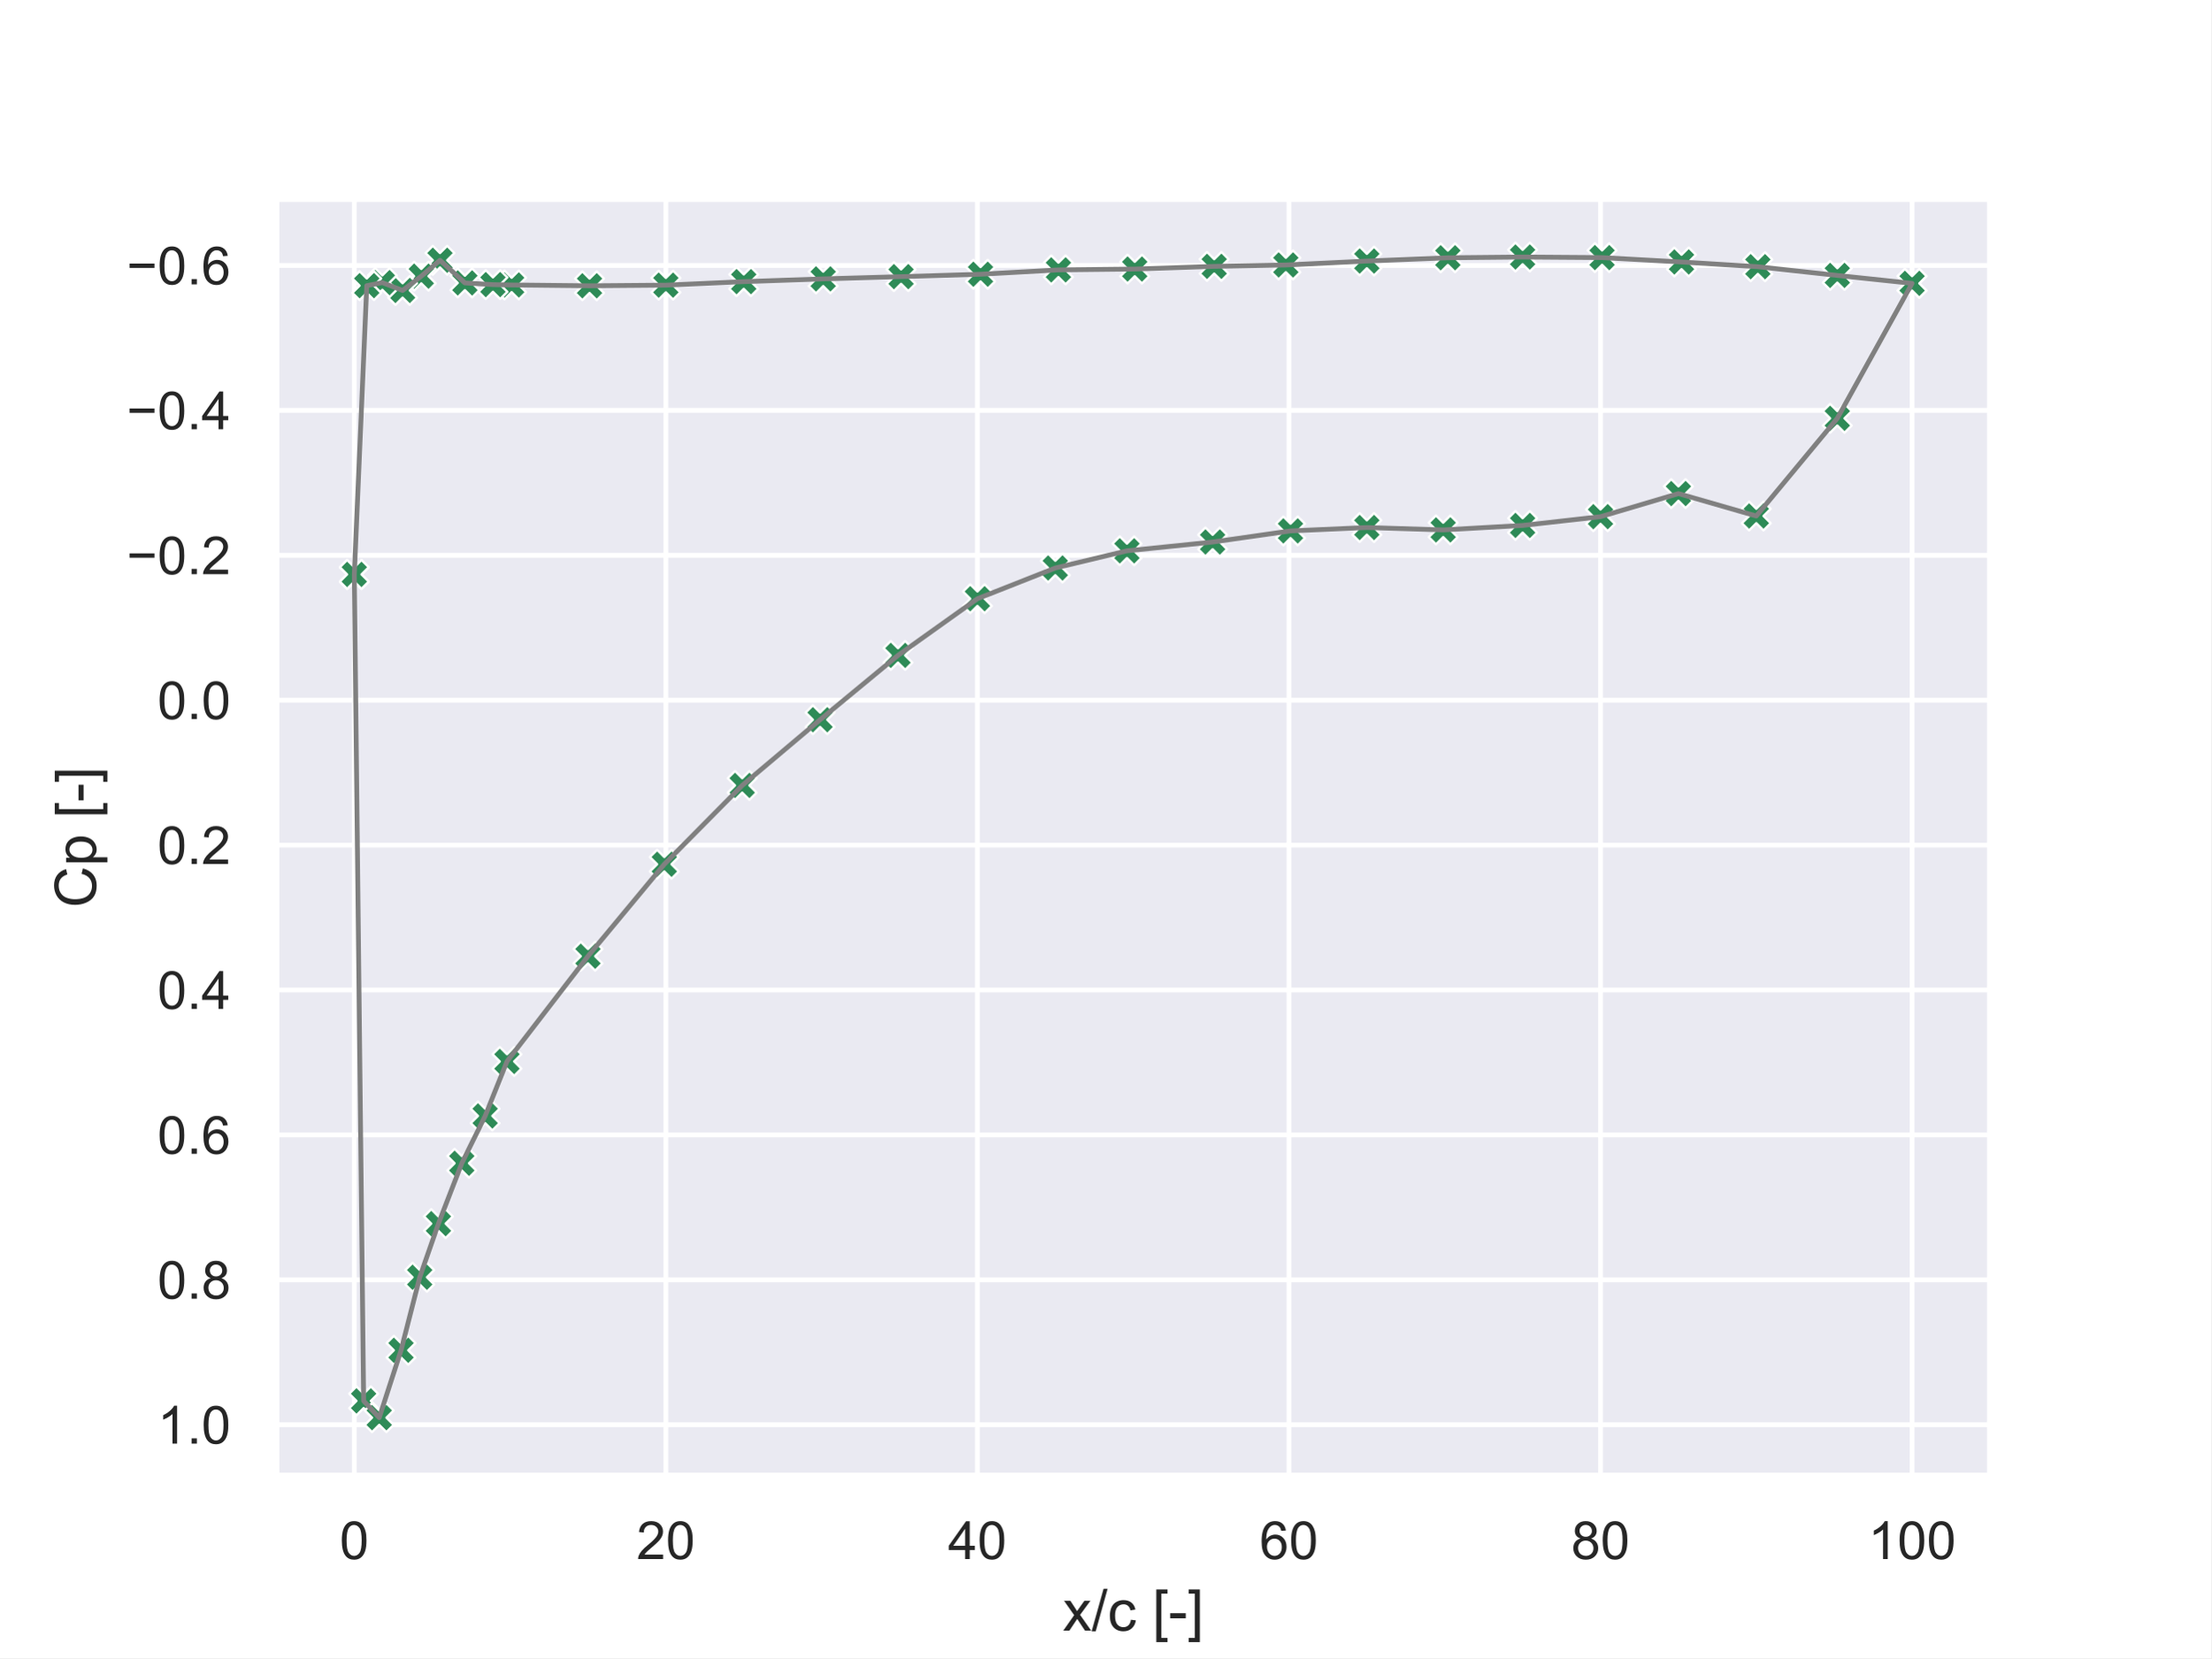
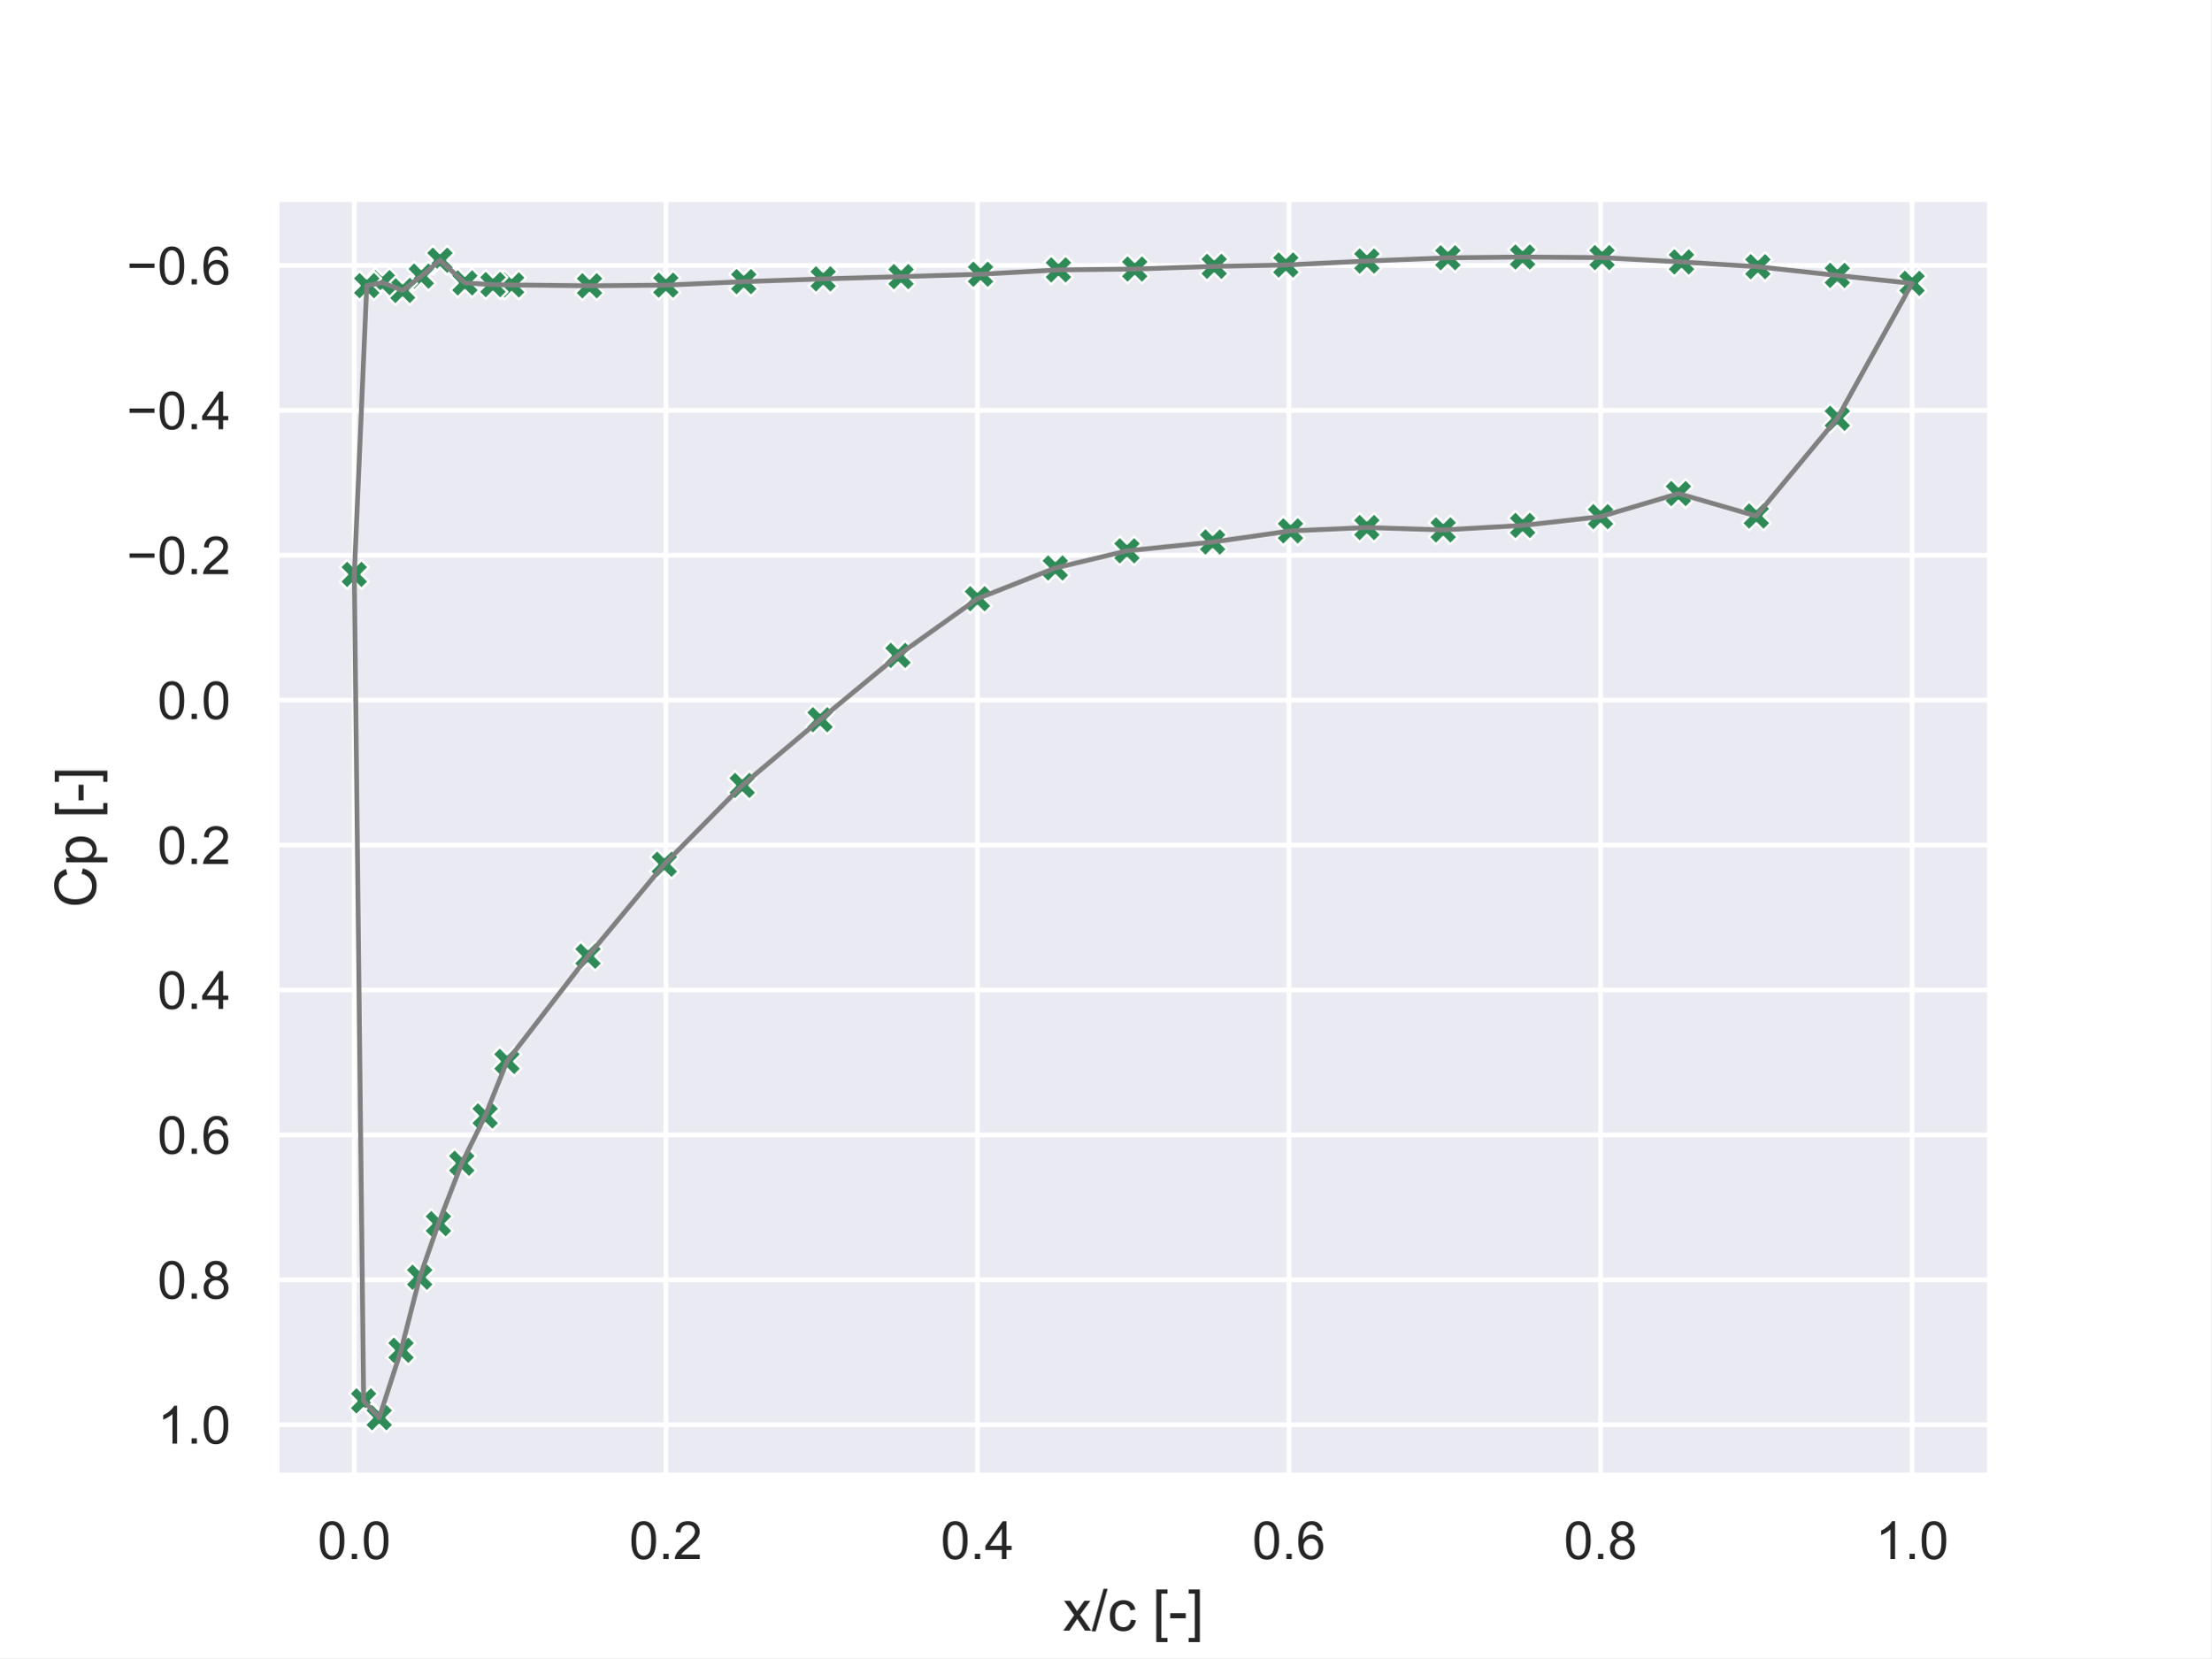
<svg xmlns="http://www.w3.org/2000/svg" xmlns:xlink="http://www.w3.org/1999/xlink" width="460.8pt" height="345.6pt" viewBox="0 0 460.8 345.6" version="1.1">
  <defs>
    <style type="text/css">*{stroke-linejoin: round; stroke-linecap: butt}</style>
  </defs>
  <g id="figure_1">
    <g id="patch_1">
      <path d="M 0 345.6  L 460.8 345.6  L 460.8 0  L 0 0  z " style="fill: #ffffff" />
    </g>
    <g id="axes_1">
      <g id="patch_2">
        <path d="M 57.6 307.584  L 414.72 307.584  L 414.72 41.472  L 57.6 41.472  z " style="fill: #eaeaf2" />
      </g>
      <g id="matplotlib.axis_1">
        <g id="xtick_1">
          <g id="line2d_1">
-             <path d="M 73.833 307.584  L 73.833 41.472  " clip-path="url(#pb907791fc3)" style="fill: none; stroke: #ffffff; stroke-linecap: round" />
+             <path d="M 73.833 307.584  L 73.833 41.472  " clip-path="url(#p672d8931f0)" style="fill: none; stroke: #ffffff; stroke-linecap: round" />
          </g>
          <g id="text_1">
-             <g style="fill: #262626" transform="translate(70.77421 324.9576) scale(0.11 -0.11)">
+             <g style="fill: #262626" transform="translate(66.18773 324.9576) scale(0.11 -0.11)">
              <defs>
                <path id="ArialMT-30" d="M 266 2259  Q 266 3072 433 3567  Q 600 4063 929 4331  Q 1259 4600 1759 4600  Q 2128 4600 2406 4451  Q 2684 4303 2865 4023  Q 3047 3744 3150 3342  Q 3253 2941 3253 2259  Q 3253 1453 3087 958  Q 2922 463 2592 192  Q 2263 -78 1759 -78  Q 1097 -78 719 397  Q 266 969 266 2259  z M 844 2259  Q 844 1131 1108 757  Q 1372 384 1759 384  Q 2147 384 2411 759  Q 2675 1134 2675 2259  Q 2675 3391 2411 3762  Q 2147 4134 1753 4134  Q 1366 4134 1134 3806  Q 844 3388 844 2259  z " transform="scale(0.015625)" />
-               </defs>
-               <use xlink:href="#ArialMT-30" />
+                 <path id="ArialMT-2e" d="M 581 0  L 581 641  L 1222 641  L 1222 0  L 581 0  z " transform="scale(0.015625)" />
+               </defs>
+               <use xlink:href="#ArialMT-30" />
+               <use xlink:href="#ArialMT-2e" x="55.615" />
+               <use xlink:href="#ArialMT-30" x="83.398" />
            </g>
          </g>
        </g>
        <g id="xtick_2">
          <g id="line2d_2">
-             <path d="M 138.764 307.584  L 138.764 41.472  " clip-path="url(#pb907791fc3)" style="fill: none; stroke: #ffffff; stroke-linecap: round" />
+             <path d="M 138.764 307.584  L 138.764 41.472  " clip-path="url(#p672d8931f0)" style="fill: none; stroke: #ffffff; stroke-linecap: round" />
          </g>
          <g id="text_2">
-             <g style="fill: #262626" transform="translate(132.6466 324.9576) scale(0.11 -0.11)">
+             <g style="fill: #262626" transform="translate(131.1186 324.9576) scale(0.11 -0.11)">
              <defs>
                <path id="ArialMT-32" d="M 3222 541  L 3222 0  L 194 0  Q 188 203 259 391  Q 375 700 629 1000  Q 884 1300 1366 1694  Q 2113 2306 2375 2664  Q 2638 3022 2638 3341  Q 2638 3675 2398 3904  Q 2159 4134 1775 4134  Q 1369 4134 1125 3890  Q 881 3647 878 3216  L 300 3275  Q 359 3922 746 4261  Q 1134 4600 1788 4600  Q 2447 4600 2831 4234  Q 3216 3869 3216 3328  Q 3216 3053 3103 2787  Q 2991 2522 2730 2228  Q 2469 1934 1863 1422  Q 1356 997 1212 845  Q 1069 694 975 541  L 3222 541  z " transform="scale(0.015625)" />
              </defs>
-               <use xlink:href="#ArialMT-32" />
-               <use xlink:href="#ArialMT-30" x="55.615" />
+               <use xlink:href="#ArialMT-30" />
+               <use xlink:href="#ArialMT-2e" x="55.615" />
+               <use xlink:href="#ArialMT-32" x="83.398" />
            </g>
          </g>
        </g>
        <g id="xtick_3">
          <g id="line2d_3">
-             <path d="M 203.695 307.584  L 203.695 41.472  " clip-path="url(#pb907791fc3)" style="fill: none; stroke: #ffffff; stroke-linecap: round" />
+             <path d="M 203.695 307.584  L 203.695 41.472  " clip-path="url(#p672d8931f0)" style="fill: none; stroke: #ffffff; stroke-linecap: round" />
          </g>
          <g id="text_3">
-             <g style="fill: #262626" transform="translate(197.5775 324.9576) scale(0.11 -0.11)">
+             <g style="fill: #262626" transform="translate(196.0495 324.9576) scale(0.11 -0.11)">
              <defs>
                <path id="ArialMT-34" d="M 2069 0  L 2069 1097  L 81 1097  L 81 1613  L 2172 4581  L 2631 4581  L 2631 1613  L 3250 1613  L 3250 1097  L 2631 1097  L 2631 0  L 2069 0  z M 2069 1613  L 2069 3678  L 634 1613  L 2069 1613  z " transform="scale(0.015625)" />
              </defs>
-               <use xlink:href="#ArialMT-34" />
-               <use xlink:href="#ArialMT-30" x="55.615" />
+               <use xlink:href="#ArialMT-30" />
+               <use xlink:href="#ArialMT-2e" x="55.615" />
+               <use xlink:href="#ArialMT-34" x="83.398" />
            </g>
          </g>
        </g>
        <g id="xtick_4">
          <g id="line2d_4">
-             <path d="M 268.625 307.584  L 268.625 41.472  " clip-path="url(#pb907791fc3)" style="fill: none; stroke: #ffffff; stroke-linecap: round" />
+             <path d="M 268.625 307.584  L 268.625 41.472  " clip-path="url(#p672d8931f0)" style="fill: none; stroke: #ffffff; stroke-linecap: round" />
          </g>
          <g id="text_4">
-             <g style="fill: #262626" transform="translate(262.5084 324.9576) scale(0.11 -0.11)">
+             <g style="fill: #262626" transform="translate(260.9805 324.9576) scale(0.11 -0.11)">
              <defs>
                <path id="ArialMT-36" d="M 3184 3459  L 2625 3416  Q 2550 3747 2413 3897  Q 2184 4138 1850 4138  Q 1581 4138 1378 3988  Q 1113 3794 959 3422  Q 806 3050 800 2363  Q 1003 2672 1297 2822  Q 1591 2972 1913 2972  Q 2475 2972 2870 2558  Q 3266 2144 3266 1488  Q 3266 1056 3080 686  Q 2894 316 2569 119  Q 2244 -78 1831 -78  Q 1128 -78 684 439  Q 241 956 241 2144  Q 241 3472 731 4075  Q 1159 4600 1884 4600  Q 2425 4600 2770 4297  Q 3116 3994 3184 3459  z M 888 1484  Q 888 1194 1011 928  Q 1134 663 1356 523  Q 1578 384 1822 384  Q 2178 384 2434 671  Q 2691 959 2691 1453  Q 2691 1928 2437 2201  Q 2184 2475 1800 2475  Q 1419 2475 1153 2201  Q 888 1928 888 1484  z " transform="scale(0.015625)" />
              </defs>
-               <use xlink:href="#ArialMT-36" />
-               <use xlink:href="#ArialMT-30" x="55.615" />
+               <use xlink:href="#ArialMT-30" />
+               <use xlink:href="#ArialMT-2e" x="55.615" />
+               <use xlink:href="#ArialMT-36" x="83.398" />
            </g>
          </g>
        </g>
        <g id="xtick_5">
          <g id="line2d_5">
-             <path d="M 333.556 307.584  L 333.556 41.472  " clip-path="url(#pb907791fc3)" style="fill: none; stroke: #ffffff; stroke-linecap: round" />
+             <path d="M 333.556 307.584  L 333.556 41.472  " clip-path="url(#p672d8931f0)" style="fill: none; stroke: #ffffff; stroke-linecap: round" />
          </g>
          <g id="text_5">
-             <g style="fill: #262626" transform="translate(327.4393 324.9576) scale(0.11 -0.11)">
+             <g style="fill: #262626" transform="translate(325.9114 324.9576) scale(0.11 -0.11)">
              <defs>
                <path id="ArialMT-38" d="M 1131 2484  Q 781 2613 612 2850  Q 444 3088 444 3419  Q 444 3919 803 4259  Q 1163 4600 1759 4600  Q 2359 4600 2725 4251  Q 3091 3903 3091 3403  Q 3091 3084 2923 2848  Q 2756 2613 2416 2484  Q 2838 2347 3058 2040  Q 3278 1734 3278 1309  Q 3278 722 2862 322  Q 2447 -78 1769 -78  Q 1091 -78 675 323  Q 259 725 259 1325  Q 259 1772 486 2073  Q 713 2375 1131 2484  z M 1019 3438  Q 1019 3113 1228 2906  Q 1438 2700 1772 2700  Q 2097 2700 2305 2904  Q 2513 3109 2513 3406  Q 2513 3716 2298 3927  Q 2084 4138 1766 4138  Q 1444 4138 1231 3931  Q 1019 3725 1019 3438  z M 838 1322  Q 838 1081 952 856  Q 1066 631 1291 507  Q 1516 384 1775 384  Q 2178 384 2440 643  Q 2703 903 2703 1303  Q 2703 1709 2433 1975  Q 2163 2241 1756 2241  Q 1359 2241 1098 1978  Q 838 1716 838 1322  z " transform="scale(0.015625)" />
              </defs>
-               <use xlink:href="#ArialMT-38" />
-               <use xlink:href="#ArialMT-30" x="55.615" />
+               <use xlink:href="#ArialMT-30" />
+               <use xlink:href="#ArialMT-2e" x="55.615" />
+               <use xlink:href="#ArialMT-38" x="83.398" />
            </g>
          </g>
        </g>
        <g id="xtick_6">
          <g id="line2d_6">
-             <path d="M 398.487 307.584  L 398.487 41.472  " clip-path="url(#pb907791fc3)" style="fill: none; stroke: #ffffff; stroke-linecap: round" />
+             <path d="M 398.487 307.584  L 398.487 41.472  " clip-path="url(#p672d8931f0)" style="fill: none; stroke: #ffffff; stroke-linecap: round" />
          </g>
          <g id="text_6">
-             <g style="fill: #262626" transform="translate(389.3117 324.9576) scale(0.11 -0.11)">
+             <g style="fill: #262626" transform="translate(390.8423 324.9576) scale(0.11 -0.11)">
              <defs>
                <path id="ArialMT-31" d="M 2384 0  L 1822 0  L 1822 3584  Q 1619 3391 1289 3197  Q 959 3003 697 2906  L 697 3450  Q 1169 3672 1522 3987  Q 1875 4303 2022 4600  L 2384 4600  L 2384 0  z " transform="scale(0.015625)" />
              </defs>
              <use xlink:href="#ArialMT-31" />
-               <use xlink:href="#ArialMT-30" x="55.615" />
-               <use xlink:href="#ArialMT-30" x="111.23" />
+               <use xlink:href="#ArialMT-2e" x="55.615" />
+               <use xlink:href="#ArialMT-30" x="83.398" />
            </g>
          </g>
        </g>
        <g id="text_7">
          <g style="fill: #262626" transform="translate(221.4947 339.8795) scale(0.12 -0.12)">
            <defs>
              <path id="ArialMT-78" d="M 47 0  L 1259 1725  L 138 3319  L 841 3319  L 1350 2541  Q 1494 2319 1581 2169  Q 1719 2375 1834 2534  L 2394 3319  L 3066 3319  L 1919 1756  L 3153 0  L 2463 0  L 1781 1031  L 1600 1309  L 728 0  L 47 0  z " transform="scale(0.015625)" />
              <path id="ArialMT-2f" d="M 0 -78  L 1328 4659  L 1778 4659  L 453 -78  L 0 -78  z " transform="scale(0.015625)" />
              <path id="ArialMT-63" d="M 2588 1216  L 3141 1144  Q 3050 572 2676 248  Q 2303 -75 1759 -75  Q 1078 -75 664 370  Q 250 816 250 1647  Q 250 2184 428 2587  Q 606 2991 970 3192  Q 1334 3394 1763 3394  Q 2303 3394 2647 3120  Q 2991 2847 3088 2344  L 2541 2259  Q 2463 2594 2264 2762  Q 2066 2931 1784 2931  Q 1359 2931 1093 2626  Q 828 2322 828 1663  Q 828 994 1084 691  Q 1341 388 1753 388  Q 2084 388 2306 591  Q 2528 794 2588 1216  z " transform="scale(0.015625)" />
              <path id="ArialMT-20" transform="scale(0.015625)" />
              <path id="ArialMT-5b" d="M 434 -1272  L 434 4581  L 1675 4581  L 1675 4116  L 997 4116  L 997 -806  L 1675 -806  L 1675 -1272  L 434 -1272  z " transform="scale(0.015625)" />
              <path id="ArialMT-2d" d="M 203 1375  L 203 1941  L 1931 1941  L 1931 1375  L 203 1375  z " transform="scale(0.015625)" />
              <path id="ArialMT-5d" d="M 1363 -1272  L 122 -1272  L 122 -806  L 800 -806  L 800 4116  L 122 4116  L 122 4581  L 1363 4581  L 1363 -1272  z " transform="scale(0.015625)" />
            </defs>
            <use xlink:href="#ArialMT-78" />
            <use xlink:href="#ArialMT-2f" x="50" />
            <use xlink:href="#ArialMT-63" x="77.783" />
            <use xlink:href="#ArialMT-20" x="127.783" />
            <use xlink:href="#ArialMT-5b" x="155.566" />
            <use xlink:href="#ArialMT-2d" x="183.35" />
            <use xlink:href="#ArialMT-5d" x="216.65" />
          </g>
        </g>
      </g>
      <g id="matplotlib.axis_2">
        <g id="ytick_1">
          <g id="line2d_7">
-             <path d="M 57.6 55.33  L 414.72 55.33  " clip-path="url(#pb907791fc3)" style="fill: none; stroke: #ffffff; stroke-linecap: round" />
+             <path d="M 57.6 55.33  L 414.72 55.33  " clip-path="url(#p672d8931f0)" style="fill: none; stroke: #ffffff; stroke-linecap: round" />
          </g>
          <g id="text_8">
            <g style="fill: #262626" transform="translate(26.38531 59.26719) scale(0.11 -0.11)">
              <defs>
                <path id="ArialMT-2212" d="M 3381 1997  L 356 1997  L 356 2522  L 3381 2522  L 3381 1997  z " transform="scale(0.015625)" />
-                 <path id="ArialMT-2e" d="M 581 0  L 581 641  L 1222 641  L 1222 0  L 581 0  z " transform="scale(0.015625)" />
              </defs>
              <use xlink:href="#ArialMT-2212" />
              <use xlink:href="#ArialMT-30" x="58.398" />
              <use xlink:href="#ArialMT-2e" x="114.014" />
              <use xlink:href="#ArialMT-36" x="141.797" />
            </g>
          </g>
        </g>
        <g id="ytick_2">
          <g id="line2d_8">
-             <path d="M 57.6 85.534  L 414.72 85.534  " clip-path="url(#pb907791fc3)" style="fill: none; stroke: #ffffff; stroke-linecap: round" />
+             <path d="M 57.6 85.534  L 414.72 85.534  " clip-path="url(#p672d8931f0)" style="fill: none; stroke: #ffffff; stroke-linecap: round" />
          </g>
          <g id="text_9">
            <g style="fill: #262626" transform="translate(26.38531 89.47094) scale(0.11 -0.11)">
              <use xlink:href="#ArialMT-2212" />
              <use xlink:href="#ArialMT-30" x="58.398" />
              <use xlink:href="#ArialMT-2e" x="114.014" />
              <use xlink:href="#ArialMT-34" x="141.797" />
            </g>
          </g>
        </g>
        <g id="ytick_3">
          <g id="line2d_9">
-             <path d="M 57.6 115.738  L 414.72 115.738  " clip-path="url(#pb907791fc3)" style="fill: none; stroke: #ffffff; stroke-linecap: round" />
+             <path d="M 57.6 115.738  L 414.72 115.738  " clip-path="url(#p672d8931f0)" style="fill: none; stroke: #ffffff; stroke-linecap: round" />
          </g>
          <g id="text_10">
            <g style="fill: #262626" transform="translate(26.38531 119.6747) scale(0.11 -0.11)">
              <use xlink:href="#ArialMT-2212" />
              <use xlink:href="#ArialMT-30" x="58.398" />
              <use xlink:href="#ArialMT-2e" x="114.014" />
              <use xlink:href="#ArialMT-32" x="141.797" />
            </g>
          </g>
        </g>
        <g id="ytick_4">
          <g id="line2d_10">
-             <path d="M 57.6 145.942  L 414.72 145.942  " clip-path="url(#pb907791fc3)" style="fill: none; stroke: #ffffff; stroke-linecap: round" />
+             <path d="M 57.6 145.942  L 414.72 145.942  " clip-path="url(#p672d8931f0)" style="fill: none; stroke: #ffffff; stroke-linecap: round" />
          </g>
          <g id="text_11">
            <g style="fill: #262626" transform="translate(32.81 149.8785) scale(0.11 -0.11)">
              <use xlink:href="#ArialMT-30" />
              <use xlink:href="#ArialMT-2e" x="55.615" />
              <use xlink:href="#ArialMT-30" x="83.398" />
            </g>
          </g>
        </g>
        <g id="ytick_5">
          <g id="line2d_11">
-             <path d="M 57.6 176.145  L 414.72 176.145  " clip-path="url(#pb907791fc3)" style="fill: none; stroke: #ffffff; stroke-linecap: round" />
+             <path d="M 57.6 176.145  L 414.72 176.145  " clip-path="url(#p672d8931f0)" style="fill: none; stroke: #ffffff; stroke-linecap: round" />
          </g>
          <g id="text_12">
            <g style="fill: #262626" transform="translate(32.81 180.0822) scale(0.11 -0.11)">
              <use xlink:href="#ArialMT-30" />
              <use xlink:href="#ArialMT-2e" x="55.615" />
              <use xlink:href="#ArialMT-32" x="83.398" />
            </g>
          </g>
        </g>
        <g id="ytick_6">
          <g id="line2d_12">
-             <path d="M 57.6 206.349  L 414.72 206.349  " clip-path="url(#pb907791fc3)" style="fill: none; stroke: #ffffff; stroke-linecap: round" />
+             <path d="M 57.6 206.349  L 414.72 206.349  " clip-path="url(#p672d8931f0)" style="fill: none; stroke: #ffffff; stroke-linecap: round" />
          </g>
          <g id="text_13">
            <g style="fill: #262626" transform="translate(32.81 210.286) scale(0.11 -0.11)">
              <use xlink:href="#ArialMT-30" />
              <use xlink:href="#ArialMT-2e" x="55.615" />
              <use xlink:href="#ArialMT-34" x="83.398" />
            </g>
          </g>
        </g>
        <g id="ytick_7">
          <g id="line2d_13">
-             <path d="M 57.6 236.553  L 414.72 236.553  " clip-path="url(#pb907791fc3)" style="fill: none; stroke: #ffffff; stroke-linecap: round" />
+             <path d="M 57.6 236.553  L 414.72 236.553  " clip-path="url(#p672d8931f0)" style="fill: none; stroke: #ffffff; stroke-linecap: round" />
          </g>
          <g id="text_14">
            <g style="fill: #262626" transform="translate(32.81 240.4897) scale(0.11 -0.11)">
              <use xlink:href="#ArialMT-30" />
              <use xlink:href="#ArialMT-2e" x="55.615" />
              <use xlink:href="#ArialMT-36" x="83.398" />
            </g>
          </g>
        </g>
        <g id="ytick_8">
          <g id="line2d_14">
-             <path d="M 57.6 266.757  L 414.72 266.757  " clip-path="url(#pb907791fc3)" style="fill: none; stroke: #ffffff; stroke-linecap: round" />
+             <path d="M 57.6 266.757  L 414.72 266.757  " clip-path="url(#p672d8931f0)" style="fill: none; stroke: #ffffff; stroke-linecap: round" />
          </g>
          <g id="text_15">
            <g style="fill: #262626" transform="translate(32.81 270.6935) scale(0.11 -0.11)">
              <use xlink:href="#ArialMT-30" />
              <use xlink:href="#ArialMT-2e" x="55.615" />
              <use xlink:href="#ArialMT-38" x="83.398" />
            </g>
          </g>
        </g>
        <g id="ytick_9">
          <g id="line2d_15">
-             <path d="M 57.6 296.96  L 414.72 296.96  " clip-path="url(#pb907791fc3)" style="fill: none; stroke: #ffffff; stroke-linecap: round" />
+             <path d="M 57.6 296.96  L 414.72 296.96  " clip-path="url(#p672d8931f0)" style="fill: none; stroke: #ffffff; stroke-linecap: round" />
          </g>
          <g id="text_16">
            <g style="fill: #262626" transform="translate(32.81 300.8972) scale(0.11 -0.11)">
              <use xlink:href="#ArialMT-31" />
              <use xlink:href="#ArialMT-2e" x="55.615" />
              <use xlink:href="#ArialMT-30" x="83.398" />
            </g>
          </g>
        </g>
        <g id="text_17">
          <g style="fill: #262626" transform="translate(20.00031 189.1961) rotate(-90) scale(0.12 -0.12)">
            <defs>
              <path id="ArialMT-43" d="M 3763 1606  L 4369 1453  Q 4178 706 3683 314  Q 3188 -78 2472 -78  Q 1731 -78 1267 223  Q 803 525 561 1097  Q 319 1669 319 2325  Q 319 3041 592 3573  Q 866 4106 1370 4382  Q 1875 4659 2481 4659  Q 3169 4659 3637 4309  Q 4106 3959 4291 3325  L 3694 3184  Q 3534 3684 3231 3912  Q 2928 4141 2469 4141  Q 1941 4141 1586 3887  Q 1231 3634 1087 3207  Q 944 2781 944 2328  Q 944 1744 1114 1308  Q 1284 872 1643 656  Q 2003 441 2422 441  Q 2931 441 3284 734  Q 3638 1028 3763 1606  z " transform="scale(0.015625)" />
              <path id="ArialMT-70" d="M 422 -1272  L 422 3319  L 934 3319  L 934 2888  Q 1116 3141 1344 3267  Q 1572 3394 1897 3394  Q 2322 3394 2647 3175  Q 2972 2956 3137 2557  Q 3303 2159 3303 1684  Q 3303 1175 3120 767  Q 2938 359 2589 142  Q 2241 -75 1856 -75  Q 1575 -75 1351 44  Q 1128 163 984 344  L 984 -1272  L 422 -1272  z M 931 1641  Q 931 1000 1190 694  Q 1450 388 1819 388  Q 2194 388 2461 705  Q 2728 1022 2728 1688  Q 2728 2322 2467 2637  Q 2206 2953 1844 2953  Q 1484 2953 1207 2617  Q 931 2281 931 1641  z " transform="scale(0.015625)" />
            </defs>
            <use xlink:href="#ArialMT-43" />
            <use xlink:href="#ArialMT-70" x="72.217" />
            <use xlink:href="#ArialMT-20" x="127.832" />
            <use xlink:href="#ArialMT-5b" x="155.615" />
            <use xlink:href="#ArialMT-2d" x="183.398" />
            <use xlink:href="#ArialMT-5d" x="216.699" />
          </g>
        </g>
      </g>
      <g id="PathCollection_1">
        <defs>
-           <path id="m064dbefd87" d="M -1.5 3  L 0 1.5  L 1.5 3  L 3 1.5  L 1.5 0  L 3 -1.5  L 1.5 -3  L 0 -1.5  L -1.5 -3  L -3 -1.5  L -1.5 0  L -3 1.5  z " style="stroke: #ffffff; stroke-width: 0.48" />
+           <path id="m8329f31dcb" d="M -1.5 3  L 0 1.5  L 1.5 3  L 3 1.5  L 1.5 0  L 3 -1.5  L 1.5 -3  L 0 -1.5  L -1.5 -3  L -3 -1.5  L -1.5 0  L -3 1.5  z " style="stroke: #ffffff; stroke-width: 0.48" />
        </defs>
-         <g clip-path="url(#pb907791fc3)">
-           <use xlink:href="#m064dbefd87" x="398.487" y="59.056" style="fill: #2e8b57; stroke: #ffffff; stroke-width: 0.48" />
-           <use xlink:href="#m064dbefd87" x="382.904" y="57.402" style="fill: #2e8b57; stroke: #ffffff; stroke-width: 0.48" />
-           <use xlink:href="#m064dbefd87" x="366.346" y="55.587" style="fill: #2e8b57; stroke: #ffffff; stroke-width: 0.48" />
-           <use xlink:href="#m064dbefd87" x="350.438" y="54.598" style="fill: #2e8b57; stroke: #ffffff; stroke-width: 0.48" />
-           <use xlink:href="#m064dbefd87" x="333.881" y="53.689" style="fill: #2e8b57; stroke: #ffffff; stroke-width: 0.48" />
-           <use xlink:href="#m064dbefd87" x="317.324" y="53.568" style="fill: #2e8b57; stroke: #ffffff; stroke-width: 0.48" />
-           <use xlink:href="#m064dbefd87" x="301.74" y="53.724" style="fill: #2e8b57; stroke: #ffffff; stroke-width: 0.48" />
-           <use xlink:href="#m064dbefd87" x="284.858" y="54.406" style="fill: #2e8b57; stroke: #ffffff; stroke-width: 0.48" />
-           <use xlink:href="#m064dbefd87" x="267.976" y="55.225" style="fill: #2e8b57; stroke: #ffffff; stroke-width: 0.48" />
-           <use xlink:href="#m064dbefd87" x="253.042" y="55.516" style="fill: #2e8b57; stroke: #ffffff; stroke-width: 0.48" />
-           <use xlink:href="#m064dbefd87" x="236.485" y="56.073" style="fill: #2e8b57; stroke: #ffffff; stroke-width: 0.48" />
-           <use xlink:href="#m064dbefd87" x="220.577" y="56.247" style="fill: #2e8b57; stroke: #ffffff; stroke-width: 0.48" />
-           <use xlink:href="#m064dbefd87" x="204.344" y="57.156" style="fill: #2e8b57; stroke: #ffffff; stroke-width: 0.48" />
-           <use xlink:href="#m064dbefd87" x="187.786" y="57.653" style="fill: #2e8b57; stroke: #ffffff; stroke-width: 0.48" />
-           <use xlink:href="#m064dbefd87" x="171.554" y="58.123" style="fill: #2e8b57; stroke: #ffffff; stroke-width: 0.48" />
-           <use xlink:href="#m064dbefd87" x="154.996" y="58.698" style="fill: #2e8b57; stroke: #ffffff; stroke-width: 0.48" />
-           <use xlink:href="#m064dbefd87" x="138.764" y="59.428" style="fill: #2e8b57; stroke: #ffffff; stroke-width: 0.48" />
-           <use xlink:href="#m064dbefd87" x="122.856" y="59.562" style="fill: #2e8b57; stroke: #ffffff; stroke-width: 0.48" />
-           <use xlink:href="#m064dbefd87" x="106.623" y="59.388" style="fill: #2e8b57; stroke: #ffffff; stroke-width: 0.48" />
-           <use xlink:href="#m064dbefd87" x="102.727" y="59.316" style="fill: #2e8b57; stroke: #ffffff; stroke-width: 0.48" />
-           <use xlink:href="#m064dbefd87" x="96.883" y="58.965" style="fill: #2e8b57; stroke: #ffffff; stroke-width: 0.48" />
-           <use xlink:href="#m064dbefd87" x="91.689" y="54.239" style="fill: #2e8b57; stroke: #ffffff; stroke-width: 0.48" />
-           <use xlink:href="#m064dbefd87" x="87.793" y="57.556" style="fill: #2e8b57; stroke: #ffffff; stroke-width: 0.48" />
-           <use xlink:href="#m064dbefd87" x="83.897" y="60.536" style="fill: #2e8b57; stroke: #ffffff; stroke-width: 0.48" />
-           <use xlink:href="#m064dbefd87" x="79.677" y="58.899" style="fill: #2e8b57; stroke: #ffffff; stroke-width: 0.48" />
-           <use xlink:href="#m064dbefd87" x="76.43" y="59.536" style="fill: #2e8b57; stroke: #ffffff; stroke-width: 0.48" />
-           <use xlink:href="#m064dbefd87" x="73.833" y="119.758" style="fill: #2e8b57; stroke: #ffffff; stroke-width: 0.48" />
-           <use xlink:href="#m064dbefd87" x="73.833" y="119.719" style="fill: #2e8b57; stroke: #ffffff; stroke-width: 0.48" />
-           <use xlink:href="#m064dbefd87" x="75.781" y="291.993" style="fill: #2e8b57; stroke: #ffffff; stroke-width: 0.48" />
-           <use xlink:href="#m064dbefd87" x="79.027" y="295.488" style="fill: #2e8b57; stroke: #ffffff; stroke-width: 0.48" />
-           <use xlink:href="#m064dbefd87" x="83.572" y="281.443" style="fill: #2e8b57; stroke: #ffffff; stroke-width: 0.48" />
-           <use xlink:href="#m064dbefd87" x="87.468" y="266.218" style="fill: #2e8b57; stroke: #ffffff; stroke-width: 0.48" />
-           <use xlink:href="#m064dbefd87" x="91.364" y="255.045" style="fill: #2e8b57; stroke: #ffffff; stroke-width: 0.48" />
-           <use xlink:href="#m064dbefd87" x="96.234" y="242.462" style="fill: #2e8b57; stroke: #ffffff; stroke-width: 0.48" />
-           <use xlink:href="#m064dbefd87" x="101.104" y="232.596" style="fill: #2e8b57; stroke: #ffffff; stroke-width: 0.48" />
-           <use xlink:href="#m064dbefd87" x="105.649" y="221.24" style="fill: #2e8b57; stroke: #ffffff; stroke-width: 0.48" />
-           <use xlink:href="#m064dbefd87" x="122.531" y="199.304" style="fill: #2e8b57; stroke: #ffffff; stroke-width: 0.48" />
-           <use xlink:href="#m064dbefd87" x="138.439" y="180.135" style="fill: #2e8b57; stroke: #ffffff; stroke-width: 0.48" />
-           <use xlink:href="#m064dbefd87" x="154.672" y="163.706" style="fill: #2e8b57; stroke: #ffffff; stroke-width: 0.48" />
-           <use xlink:href="#m064dbefd87" x="170.904" y="150.015" style="fill: #2e8b57; stroke: #ffffff; stroke-width: 0.48" />
-           <use xlink:href="#m064dbefd87" x="187.137" y="136.603" style="fill: #2e8b57; stroke: #ffffff; stroke-width: 0.48" />
-           <use xlink:href="#m064dbefd87" x="203.695" y="124.79" style="fill: #2e8b57; stroke: #ffffff; stroke-width: 0.48" />
-           <use xlink:href="#m064dbefd87" x="219.927" y="118.385" style="fill: #2e8b57; stroke: #ffffff; stroke-width: 0.48" />
-           <use xlink:href="#m064dbefd87" x="234.861" y="114.805" style="fill: #2e8b57; stroke: #ffffff; stroke-width: 0.48" />
-           <use xlink:href="#m064dbefd87" x="252.717" y="112.968" style="fill: #2e8b57; stroke: #ffffff; stroke-width: 0.48" />
-           <use xlink:href="#m064dbefd87" x="268.95" y="110.653" style="fill: #2e8b57; stroke: #ffffff; stroke-width: 0.48" />
-           <use xlink:href="#m064dbefd87" x="284.858" y="109.948" style="fill: #2e8b57; stroke: #ffffff; stroke-width: 0.48" />
-           <use xlink:href="#m064dbefd87" x="300.766" y="110.446" style="fill: #2e8b57; stroke: #ffffff; stroke-width: 0.48" />
-           <use xlink:href="#m064dbefd87" x="317.324" y="109.51" style="fill: #2e8b57; stroke: #ffffff; stroke-width: 0.48" />
-           <use xlink:href="#m064dbefd87" x="333.556" y="107.686" style="fill: #2e8b57; stroke: #ffffff; stroke-width: 0.48" />
-           <use xlink:href="#m064dbefd87" x="349.789" y="102.873" style="fill: #2e8b57; stroke: #ffffff; stroke-width: 0.48" />
-           <use xlink:href="#m064dbefd87" x="366.022" y="107.545" style="fill: #2e8b57; stroke: #ffffff; stroke-width: 0.48" />
-           <use xlink:href="#m064dbefd87" x="382.904" y="87.188" style="fill: #2e8b57; stroke: #ffffff; stroke-width: 0.48" />
-           <use xlink:href="#m064dbefd87" x="398.487" y="59.056" style="fill: #2e8b57; stroke: #ffffff; stroke-width: 0.48" />
+         <g clip-path="url(#p672d8931f0)">
+           <use xlink:href="#m8329f31dcb" x="398.487" y="59.056" style="fill: #2e8b57; stroke: #ffffff; stroke-width: 0.48" />
+           <use xlink:href="#m8329f31dcb" x="382.904" y="57.402" style="fill: #2e8b57; stroke: #ffffff; stroke-width: 0.48" />
+           <use xlink:href="#m8329f31dcb" x="366.346" y="55.587" style="fill: #2e8b57; stroke: #ffffff; stroke-width: 0.48" />
+           <use xlink:href="#m8329f31dcb" x="350.438" y="54.598" style="fill: #2e8b57; stroke: #ffffff; stroke-width: 0.48" />
+           <use xlink:href="#m8329f31dcb" x="333.881" y="53.689" style="fill: #2e8b57; stroke: #ffffff; stroke-width: 0.48" />
+           <use xlink:href="#m8329f31dcb" x="317.324" y="53.568" style="fill: #2e8b57; stroke: #ffffff; stroke-width: 0.48" />
+           <use xlink:href="#m8329f31dcb" x="301.74" y="53.724" style="fill: #2e8b57; stroke: #ffffff; stroke-width: 0.48" />
+           <use xlink:href="#m8329f31dcb" x="284.858" y="54.406" style="fill: #2e8b57; stroke: #ffffff; stroke-width: 0.48" />
+           <use xlink:href="#m8329f31dcb" x="267.976" y="55.225" style="fill: #2e8b57; stroke: #ffffff; stroke-width: 0.48" />
+           <use xlink:href="#m8329f31dcb" x="253.042" y="55.516" style="fill: #2e8b57; stroke: #ffffff; stroke-width: 0.48" />
+           <use xlink:href="#m8329f31dcb" x="236.485" y="56.073" style="fill: #2e8b57; stroke: #ffffff; stroke-width: 0.48" />
+           <use xlink:href="#m8329f31dcb" x="220.577" y="56.247" style="fill: #2e8b57; stroke: #ffffff; stroke-width: 0.48" />
+           <use xlink:href="#m8329f31dcb" x="204.344" y="57.156" style="fill: #2e8b57; stroke: #ffffff; stroke-width: 0.48" />
+           <use xlink:href="#m8329f31dcb" x="187.786" y="57.653" style="fill: #2e8b57; stroke: #ffffff; stroke-width: 0.48" />
+           <use xlink:href="#m8329f31dcb" x="171.554" y="58.123" style="fill: #2e8b57; stroke: #ffffff; stroke-width: 0.48" />
+           <use xlink:href="#m8329f31dcb" x="154.996" y="58.698" style="fill: #2e8b57; stroke: #ffffff; stroke-width: 0.48" />
+           <use xlink:href="#m8329f31dcb" x="138.764" y="59.428" style="fill: #2e8b57; stroke: #ffffff; stroke-width: 0.48" />
+           <use xlink:href="#m8329f31dcb" x="122.856" y="59.562" style="fill: #2e8b57; stroke: #ffffff; stroke-width: 0.48" />
+           <use xlink:href="#m8329f31dcb" x="106.623" y="59.388" style="fill: #2e8b57; stroke: #ffffff; stroke-width: 0.48" />
+           <use xlink:href="#m8329f31dcb" x="102.727" y="59.316" style="fill: #2e8b57; stroke: #ffffff; stroke-width: 0.48" />
+           <use xlink:href="#m8329f31dcb" x="96.883" y="58.965" style="fill: #2e8b57; stroke: #ffffff; stroke-width: 0.48" />
+           <use xlink:href="#m8329f31dcb" x="91.689" y="54.239" style="fill: #2e8b57; stroke: #ffffff; stroke-width: 0.48" />
+           <use xlink:href="#m8329f31dcb" x="87.793" y="57.556" style="fill: #2e8b57; stroke: #ffffff; stroke-width: 0.48" />
+           <use xlink:href="#m8329f31dcb" x="83.897" y="60.536" style="fill: #2e8b57; stroke: #ffffff; stroke-width: 0.48" />
+           <use xlink:href="#m8329f31dcb" x="79.677" y="58.899" style="fill: #2e8b57; stroke: #ffffff; stroke-width: 0.48" />
+           <use xlink:href="#m8329f31dcb" x="76.43" y="59.536" style="fill: #2e8b57; stroke: #ffffff; stroke-width: 0.48" />
+           <use xlink:href="#m8329f31dcb" x="73.833" y="119.758" style="fill: #2e8b57; stroke: #ffffff; stroke-width: 0.48" />
+           <use xlink:href="#m8329f31dcb" x="73.833" y="119.719" style="fill: #2e8b57; stroke: #ffffff; stroke-width: 0.48" />
+           <use xlink:href="#m8329f31dcb" x="75.781" y="291.993" style="fill: #2e8b57; stroke: #ffffff; stroke-width: 0.48" />
+           <use xlink:href="#m8329f31dcb" x="79.027" y="295.488" style="fill: #2e8b57; stroke: #ffffff; stroke-width: 0.48" />
+           <use xlink:href="#m8329f31dcb" x="83.572" y="281.443" style="fill: #2e8b57; stroke: #ffffff; stroke-width: 0.48" />
+           <use xlink:href="#m8329f31dcb" x="87.468" y="266.218" style="fill: #2e8b57; stroke: #ffffff; stroke-width: 0.48" />
+           <use xlink:href="#m8329f31dcb" x="91.364" y="255.045" style="fill: #2e8b57; stroke: #ffffff; stroke-width: 0.48" />
+           <use xlink:href="#m8329f31dcb" x="96.234" y="242.462" style="fill: #2e8b57; stroke: #ffffff; stroke-width: 0.48" />
+           <use xlink:href="#m8329f31dcb" x="101.104" y="232.596" style="fill: #2e8b57; stroke: #ffffff; stroke-width: 0.48" />
+           <use xlink:href="#m8329f31dcb" x="105.649" y="221.24" style="fill: #2e8b57; stroke: #ffffff; stroke-width: 0.48" />
+           <use xlink:href="#m8329f31dcb" x="122.531" y="199.304" style="fill: #2e8b57; stroke: #ffffff; stroke-width: 0.48" />
+           <use xlink:href="#m8329f31dcb" x="138.439" y="180.135" style="fill: #2e8b57; stroke: #ffffff; stroke-width: 0.48" />
+           <use xlink:href="#m8329f31dcb" x="154.672" y="163.706" style="fill: #2e8b57; stroke: #ffffff; stroke-width: 0.48" />
+           <use xlink:href="#m8329f31dcb" x="170.904" y="150.015" style="fill: #2e8b57; stroke: #ffffff; stroke-width: 0.48" />
+           <use xlink:href="#m8329f31dcb" x="187.137" y="136.603" style="fill: #2e8b57; stroke: #ffffff; stroke-width: 0.48" />
+           <use xlink:href="#m8329f31dcb" x="203.695" y="124.79" style="fill: #2e8b57; stroke: #ffffff; stroke-width: 0.48" />
+           <use xlink:href="#m8329f31dcb" x="219.927" y="118.385" style="fill: #2e8b57; stroke: #ffffff; stroke-width: 0.48" />
+           <use xlink:href="#m8329f31dcb" x="234.861" y="114.805" style="fill: #2e8b57; stroke: #ffffff; stroke-width: 0.48" />
+           <use xlink:href="#m8329f31dcb" x="252.717" y="112.968" style="fill: #2e8b57; stroke: #ffffff; stroke-width: 0.48" />
+           <use xlink:href="#m8329f31dcb" x="268.95" y="110.653" style="fill: #2e8b57; stroke: #ffffff; stroke-width: 0.48" />
+           <use xlink:href="#m8329f31dcb" x="284.858" y="109.948" style="fill: #2e8b57; stroke: #ffffff; stroke-width: 0.48" />
+           <use xlink:href="#m8329f31dcb" x="300.766" y="110.446" style="fill: #2e8b57; stroke: #ffffff; stroke-width: 0.48" />
+           <use xlink:href="#m8329f31dcb" x="317.324" y="109.51" style="fill: #2e8b57; stroke: #ffffff; stroke-width: 0.48" />
+           <use xlink:href="#m8329f31dcb" x="333.556" y="107.686" style="fill: #2e8b57; stroke: #ffffff; stroke-width: 0.48" />
+           <use xlink:href="#m8329f31dcb" x="349.789" y="102.873" style="fill: #2e8b57; stroke: #ffffff; stroke-width: 0.48" />
+           <use xlink:href="#m8329f31dcb" x="366.022" y="107.545" style="fill: #2e8b57; stroke: #ffffff; stroke-width: 0.48" />
+           <use xlink:href="#m8329f31dcb" x="382.904" y="87.188" style="fill: #2e8b57; stroke: #ffffff; stroke-width: 0.48" />
+           <use xlink:href="#m8329f31dcb" x="398.487" y="59.056" style="fill: #2e8b57; stroke: #ffffff; stroke-width: 0.48" />
        </g>
      </g>
      <g id="line2d_16">
-         <path d="M 398.487 59.056  L 382.904 57.402  L 366.346 55.587  L 350.438 54.598  L 333.881 53.689  L 317.324 53.568  L 301.74 53.724  L 284.858 54.406  L 267.976 55.225  L 253.042 55.516  L 236.485 56.073  L 220.577 56.247  L 204.344 57.156  L 187.786 57.653  L 171.554 58.123  L 154.996 58.698  L 138.764 59.428  L 122.856 59.562  L 106.623 59.388  L 102.727 59.316  L 96.883 58.965  L 91.689 54.239  L 87.793 57.556  L 83.897 60.536  L 79.677 58.899  L 76.43 59.536  L 73.833 119.758  L 73.833 119.719  L 75.781 291.993  L 79.027 295.488  L 83.572 281.443  L 87.468 266.218  L 91.364 255.045  L 96.234 242.462  L 101.104 232.596  L 105.649 221.24  L 122.531 199.304  L 138.439 180.135  L 154.672 163.706  L 170.904 150.015  L 187.137 136.603  L 203.695 124.79  L 219.927 118.385  L 234.861 114.805  L 252.717 112.968  L 268.95 110.653  L 284.858 109.948  L 300.766 110.446  L 317.324 109.51  L 333.556 107.686  L 349.789 102.873  L 366.022 107.545  L 382.904 87.188  L 398.487 59.056  " clip-path="url(#pb907791fc3)" style="fill: none; stroke: #808080; stroke-linecap: round" />
+         <path d="M 398.487 59.056  L 382.904 57.402  L 366.346 55.587  L 350.438 54.598  L 333.881 53.689  L 317.324 53.568  L 301.74 53.724  L 284.858 54.406  L 267.976 55.225  L 253.042 55.516  L 236.485 56.073  L 220.577 56.247  L 204.344 57.156  L 187.786 57.653  L 171.554 58.123  L 154.996 58.698  L 138.764 59.428  L 122.856 59.562  L 106.623 59.388  L 102.727 59.316  L 96.883 58.965  L 91.689 54.239  L 87.793 57.556  L 83.897 60.536  L 79.677 58.899  L 76.43 59.536  L 73.833 119.758  L 73.833 119.719  L 75.781 291.993  L 79.027 295.488  L 83.572 281.443  L 87.468 266.218  L 91.364 255.045  L 96.234 242.462  L 101.104 232.596  L 105.649 221.24  L 122.531 199.304  L 138.439 180.135  L 154.672 163.706  L 170.904 150.015  L 187.137 136.603  L 203.695 124.79  L 219.927 118.385  L 234.861 114.805  L 252.717 112.968  L 268.95 110.653  L 284.858 109.948  L 300.766 110.446  L 317.324 109.51  L 333.556 107.686  L 349.789 102.873  L 366.022 107.545  L 382.904 87.188  L 398.487 59.056  " clip-path="url(#p672d8931f0)" style="fill: none; stroke: #808080; stroke-linecap: round" />
      </g>
      <g id="patch_3">
        <path d="M 57.6 307.584  L 57.6 41.472  " style="fill: none; stroke: #ffffff; stroke-width: 1.25; stroke-linejoin: miter; stroke-linecap: square" />
      </g>
      <g id="patch_4">
        <path d="M 414.72 307.584  L 414.72 41.472  " style="fill: none; stroke: #ffffff; stroke-width: 1.25; stroke-linejoin: miter; stroke-linecap: square" />
      </g>
      <g id="patch_5">
        <path d="M 57.6 307.584  L 414.72 307.584  " style="fill: none; stroke: #ffffff; stroke-width: 1.25; stroke-linejoin: miter; stroke-linecap: square" />
      </g>
      <g id="patch_6">
        <path d="M 57.6 41.472  L 414.72 41.472  " style="fill: none; stroke: #ffffff; stroke-width: 1.25; stroke-linejoin: miter; stroke-linecap: square" />
      </g>
    </g>
  </g>
  <defs>
-     <clipPath id="pb907791fc3">
+     <clipPath id="p672d8931f0">
      <rect x="57.6" y="41.472" width="357.12" height="266.112" />
    </clipPath>
  </defs>
</svg>
